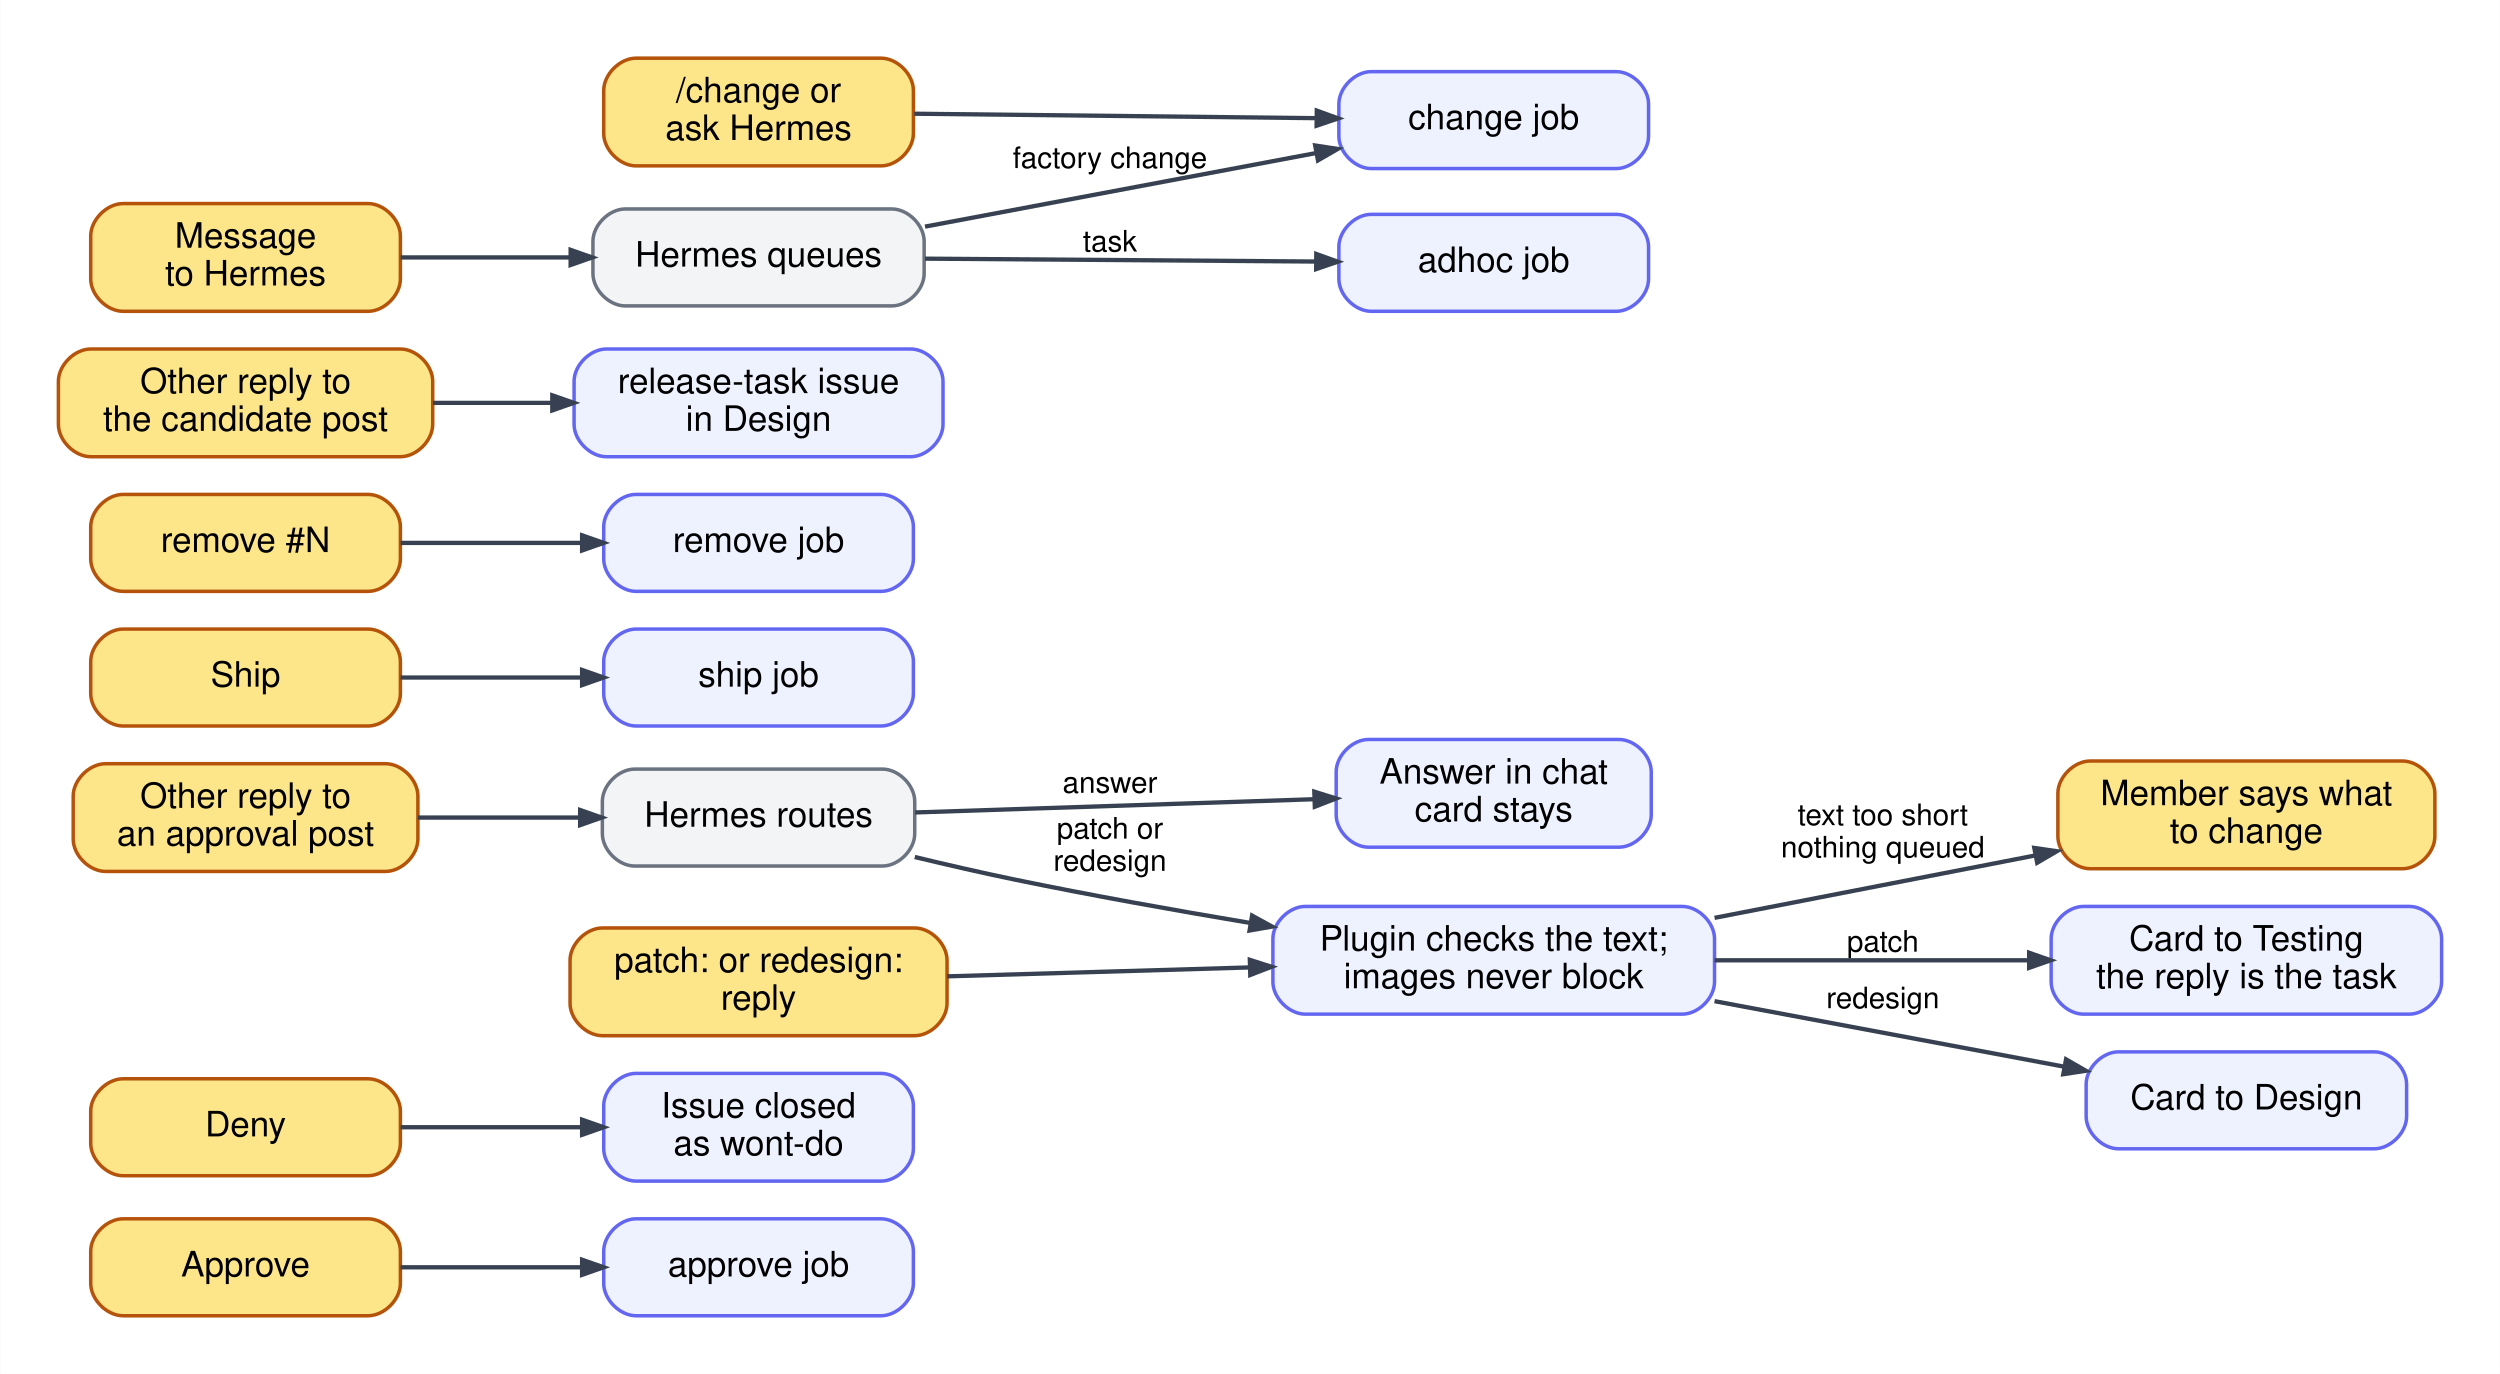
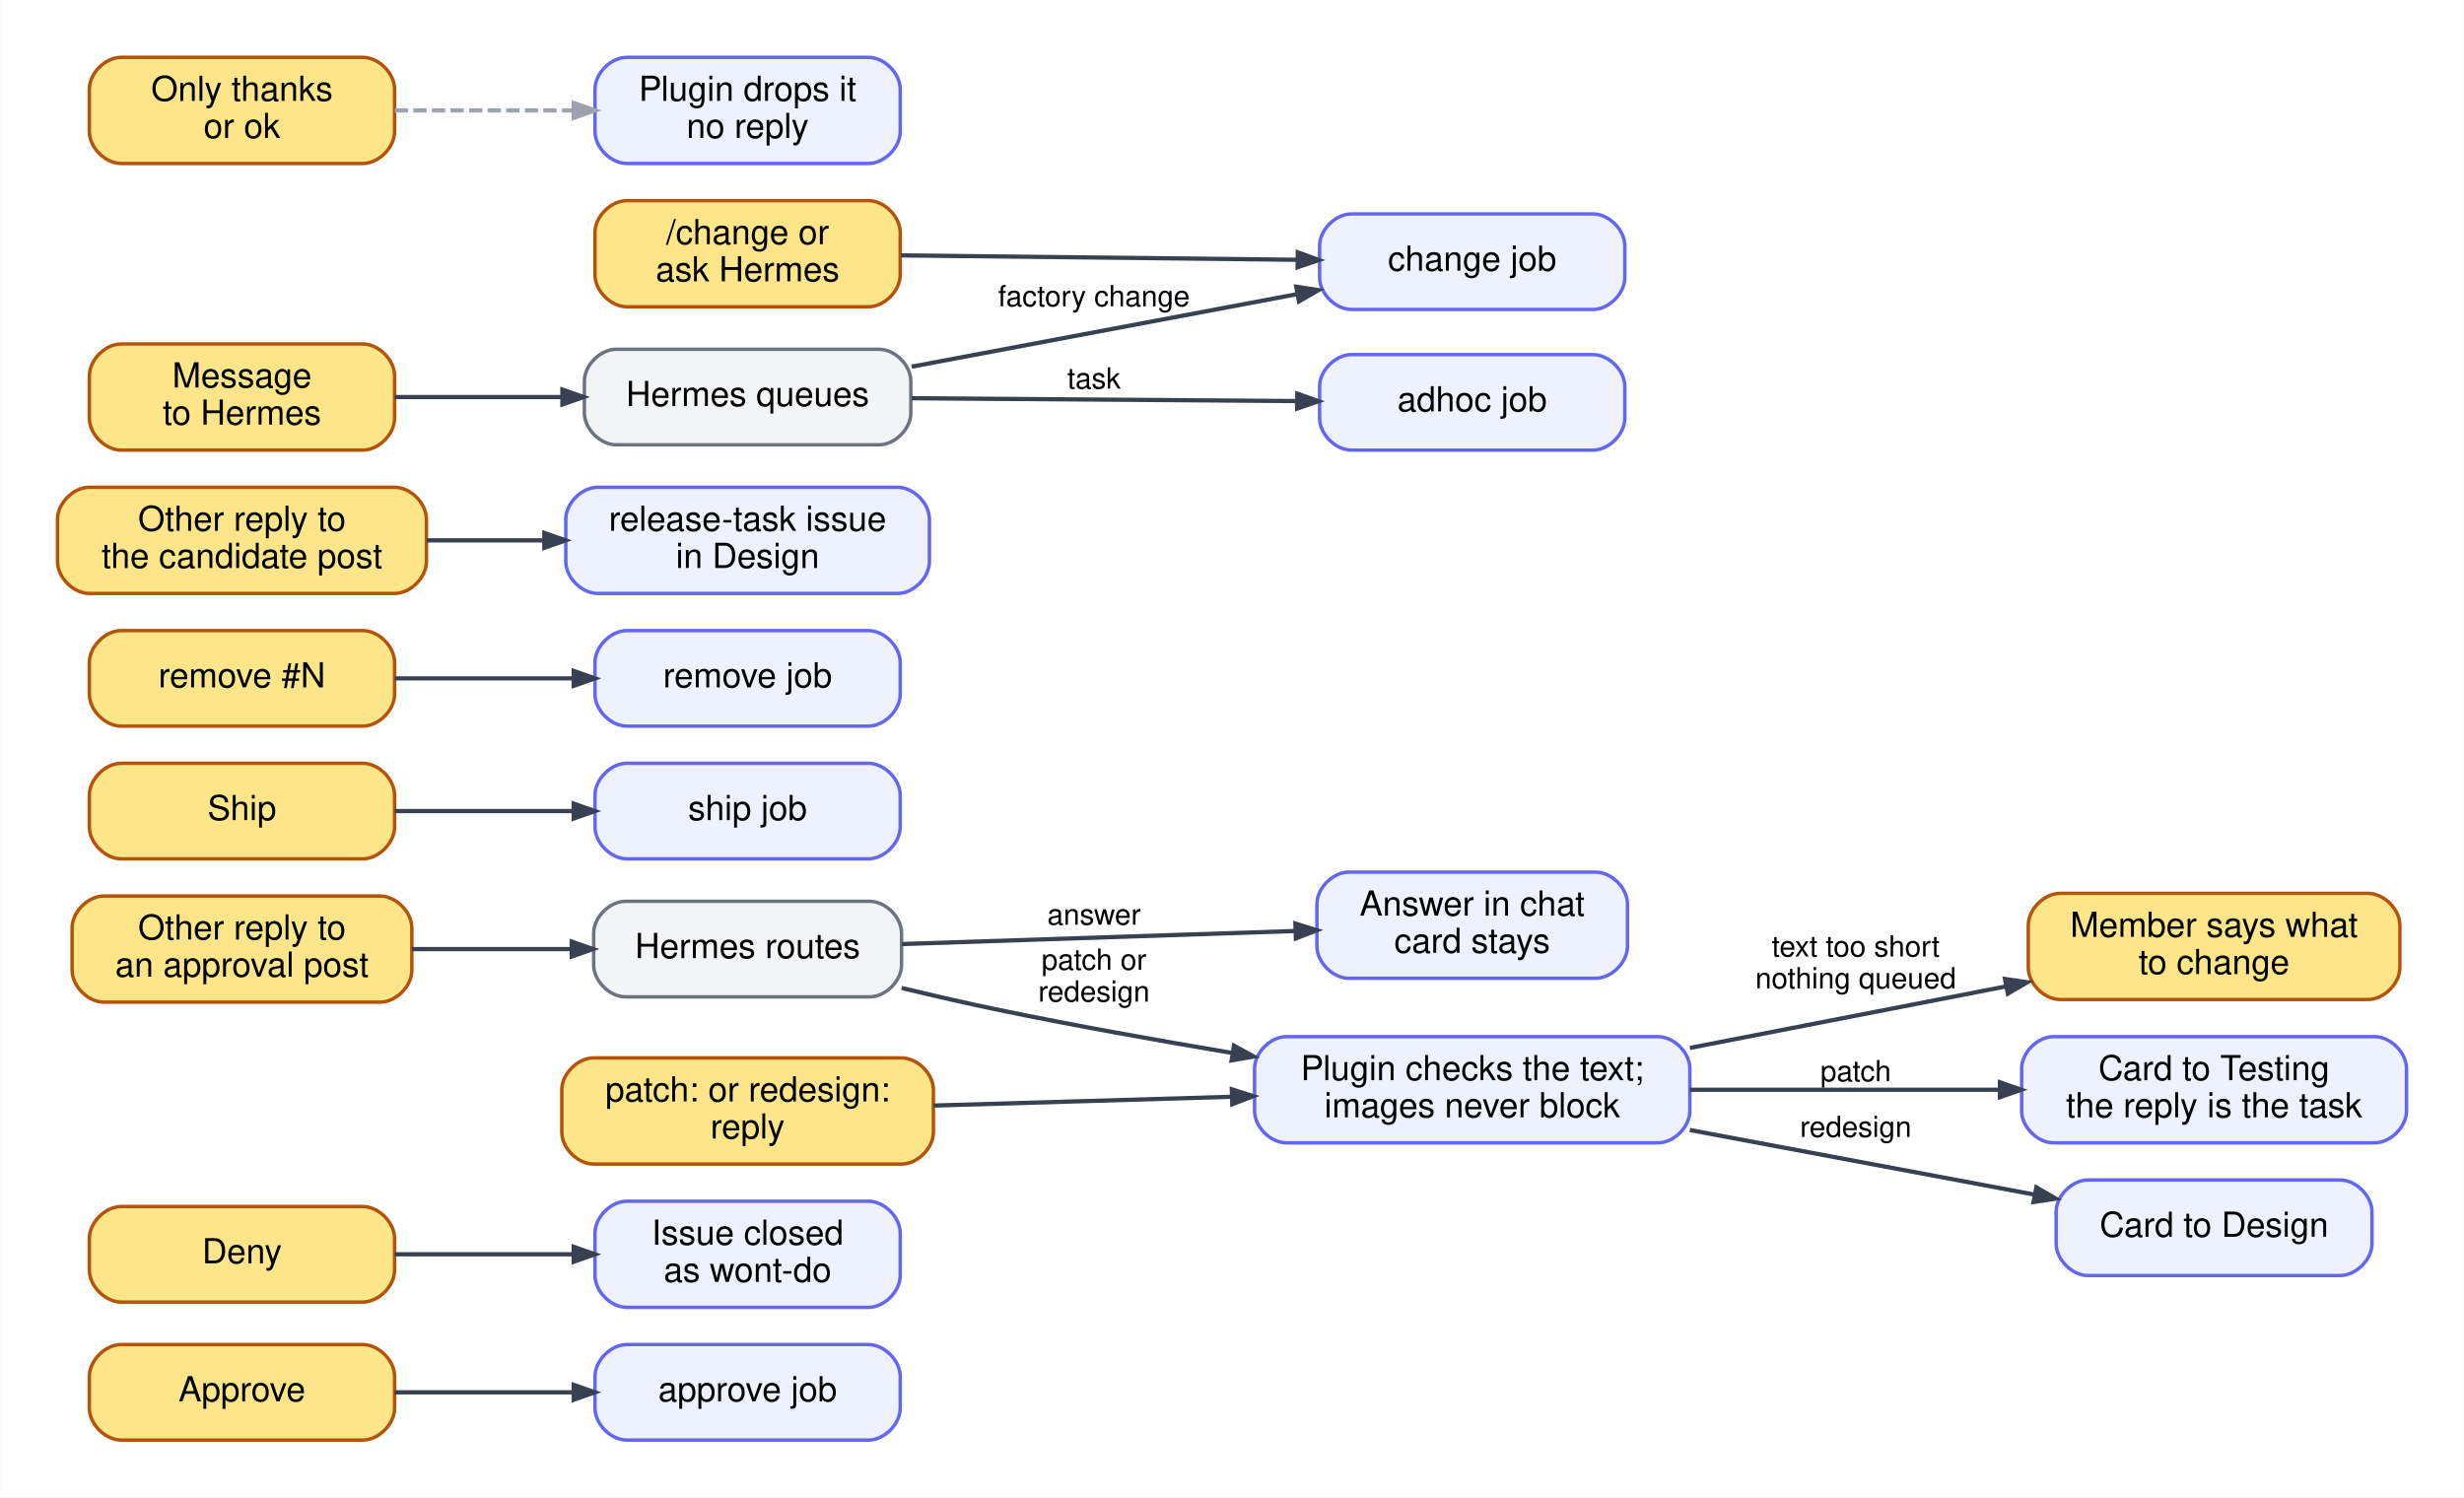
- <svg xmlns="http://www.w3.org/2000/svg" width="928pt" height="510pt" viewBox="0.00 0.00 928.20 510.20">
-   <g id="graph0" class="graph" transform="scale(1 1) rotate(0) translate(21.6 488.6)">
-     <polygon fill="white" stroke="transparent" points="-21.6,21.6 -21.6,-488.6 906.6,-488.6 906.6,21.6 -21.6,21.6" />
+ <svg xmlns="http://www.w3.org/2000/svg" width="928pt" height="564pt" viewBox="0.00 0.00 928.20 564.20">
+   <g id="graph0" class="graph" transform="scale(1 1) rotate(0) translate(21.6 542.6)">
+     <polygon fill="white" stroke="transparent" points="-21.6,21.6 -21.6,-542.6 906.6,-542.6 906.6,21.6 -21.6,21.6" />
    <g id="node1" class="node">
      <path fill="#fde68a" stroke="#b45309" stroke-width="1.3" d="M115,-36C115,-36 24,-36 24,-36 18,-36 12,-30 12,-24 12,-24 12,-12 12,-12 12,-6 18,0 24,0 24,0 115,0 115,0 121,0 127,-6 127,-12 127,-12 127,-24 127,-24 127,-30 121,-36 115,-36" />
      <text text-anchor="middle" x="69.5" y="-14.6" font-family="Helvetica,sans-Serif" font-size="13.00">Approve</text>
    </g>
-     <g id="node14" class="node">
+     <g id="node15" class="node">
      <path fill="#eef2ff" stroke="#6366f1" stroke-width="1.3" d="M305.5,-36C305.5,-36 214.5,-36 214.5,-36 208.5,-36 202.5,-30 202.5,-24 202.5,-24 202.5,-12 202.5,-12 202.5,-6 208.5,0 214.5,0 214.5,0 305.5,0 305.5,0 311.5,0 317.5,-6 317.5,-12 317.5,-12 317.5,-24 317.5,-24 317.5,-30 311.5,-36 305.5,-36" />
      <text text-anchor="middle" x="260" y="-14.6" font-family="Helvetica,sans-Serif" font-size="13.00">approve job</text>
    </g>
    <g id="edge1" class="edge">
      <path fill="none" stroke="#374151" stroke-width="1.6" d="M127.06,-18C148.21,-18 172.4,-18 194.24,-18" />
      <polygon fill="#374151" stroke="#374151" stroke-width="1.6" points="194.48,-20.8 202.48,-18 194.48,-15.2 194.48,-20.8" />
    </g>
    <g id="node2" class="node">
      <path fill="#fde68a" stroke="#b45309" stroke-width="1.3" d="M115,-88C115,-88 24,-88 24,-88 18,-88 12,-82 12,-76 12,-76 12,-64 12,-64 12,-58 18,-52 24,-52 24,-52 115,-52 115,-52 121,-52 127,-58 127,-64 127,-64 127,-76 127,-76 127,-82 121,-88 115,-88" />
      <text text-anchor="middle" x="69.5" y="-66.6" font-family="Helvetica,sans-Serif" font-size="13.00">Deny</text>
    </g>
-     <g id="node15" class="node">
+     <g id="node16" class="node">
      <path fill="#eef2ff" stroke="#6366f1" stroke-width="1.3" d="M305.5,-90C305.5,-90 214.5,-90 214.5,-90 208.5,-90 202.5,-84 202.5,-78 202.5,-78 202.5,-62 202.5,-62 202.5,-56 208.5,-50 214.5,-50 214.5,-50 305.5,-50 305.5,-50 311.5,-50 317.5,-56 317.5,-62 317.5,-62 317.5,-78 317.5,-78 317.5,-84 311.5,-90 305.5,-90" />
      <text text-anchor="middle" x="260" y="-73.6" font-family="Helvetica,sans-Serif" font-size="13.00">Issue closed</text>
      <text text-anchor="middle" x="260" y="-59.6" font-family="Helvetica,sans-Serif" font-size="13.00">as wont-do</text>
    </g>
    <g id="edge2" class="edge">
      <path fill="none" stroke="#374151" stroke-width="1.6" d="M127.06,-70C148.21,-70 172.4,-70 194.24,-70" />
      <polygon fill="#374151" stroke="#374151" stroke-width="1.6" points="194.48,-72.8 202.48,-70 194.48,-67.2 194.48,-72.8" />
    </g>
    <g id="node3" class="node">
      <path fill="#fde68a" stroke="#b45309" stroke-width="1.3" d="M121.5,-205C121.5,-205 17.5,-205 17.5,-205 11.5,-205 5.5,-199 5.5,-193 5.5,-193 5.5,-177 5.5,-177 5.5,-171 11.5,-165 17.5,-165 17.5,-165 121.5,-165 121.5,-165 127.5,-165 133.5,-171 133.5,-177 133.5,-177 133.5,-193 133.5,-193 133.5,-199 127.5,-205 121.5,-205" />
      <text text-anchor="middle" x="69.5" y="-188.6" font-family="Helvetica,sans-Serif" font-size="13.00">Other reply to</text>
      <text text-anchor="middle" x="69.5" y="-174.6" font-family="Helvetica,sans-Serif" font-size="13.00">an approval post</text>
    </g>
-     <g id="node11" class="node">
+     <g id="node12" class="node">
      <path fill="#f3f4f6" stroke="#6b7280" stroke-width="1.3" d="M306,-203C306,-203 214,-203 214,-203 208,-203 202,-197 202,-191 202,-191 202,-179 202,-179 202,-173 208,-167 214,-167 214,-167 306,-167 306,-167 312,-167 318,-173 318,-179 318,-179 318,-191 318,-191 318,-197 312,-203 306,-203" />
      <text text-anchor="middle" x="260" y="-181.6" font-family="Helvetica,sans-Serif" font-size="13.00">Hermes routes</text>
    </g>
    <g id="edge3" class="edge">
      <path fill="none" stroke="#374151" stroke-width="1.6" d="M133.53,-185C152.82,-185 174.08,-185 193.53,-185" />
      <polygon fill="#374151" stroke="#374151" stroke-width="1.6" points="193.75,-187.8 201.75,-185 193.75,-182.2 193.75,-187.8" />
    </g>
    <g id="node4" class="node">
      <path fill="#fde68a" stroke="#b45309" stroke-width="1.3" d="M318,-144C318,-144 202,-144 202,-144 196,-144 190,-138 190,-132 190,-132 190,-116 190,-116 190,-110 196,-104 202,-104 202,-104 318,-104 318,-104 324,-104 330,-110 330,-116 330,-116 330,-132 330,-132 330,-138 324,-144 318,-144" />
      <text text-anchor="middle" x="260" y="-127.6" font-family="Helvetica,sans-Serif" font-size="13.00">patch: or redesign:</text>
      <text text-anchor="middle" x="260" y="-113.6" font-family="Helvetica,sans-Serif" font-size="13.00">reply</text>
    </g>
-     <g id="node13" class="node">
+     <g id="node14" class="node">
      <path fill="#eef2ff" stroke="#6366f1" stroke-width="1.3" d="M603,-152C603,-152 463,-152 463,-152 457,-152 451,-146 451,-140 451,-140 451,-124 451,-124 451,-118 457,-112 463,-112 463,-112 603,-112 603,-112 609,-112 615,-118 615,-124 615,-124 615,-140 615,-140 615,-146 609,-152 603,-152" />
      <text text-anchor="middle" x="533" y="-135.6" font-family="Helvetica,sans-Serif" font-size="13.00">Plugin checks the text;</text>
      <text text-anchor="middle" x="533" y="-121.6" font-family="Helvetica,sans-Serif" font-size="13.00">images never block</text>
    </g>
    <g id="edge6" class="edge">
      <path fill="none" stroke="#374151" stroke-width="1.6" d="M330.09,-126.04C364.2,-127.05 405.78,-128.27 442.32,-129.35" />
      <polygon fill="#374151" stroke="#374151" stroke-width="1.6" points="442.44,-132.16 450.52,-129.59 442.6,-126.56 442.44,-132.16" />
    </g>
    <g id="node5" class="node">
      <path fill="#fde68a" stroke="#b45309" stroke-width="1.3" d="M115,-255C115,-255 24,-255 24,-255 18,-255 12,-249 12,-243 12,-243 12,-231 12,-231 12,-225 18,-219 24,-219 24,-219 115,-219 115,-219 121,-219 127,-225 127,-231 127,-231 127,-243 127,-243 127,-249 121,-255 115,-255" />
      <text text-anchor="middle" x="69.5" y="-233.6" font-family="Helvetica,sans-Serif" font-size="13.00">Ship</text>
    </g>
-     <g id="node19" class="node">
+     <g id="node20" class="node">
      <path fill="#eef2ff" stroke="#6366f1" stroke-width="1.3" d="M305.5,-255C305.5,-255 214.5,-255 214.5,-255 208.5,-255 202.5,-249 202.5,-243 202.5,-243 202.5,-231 202.5,-231 202.5,-225 208.5,-219 214.5,-219 214.5,-219 305.5,-219 305.5,-219 311.5,-219 317.5,-225 317.5,-231 317.5,-231 317.5,-243 317.5,-243 317.5,-249 311.5,-255 305.5,-255" />
      <text text-anchor="middle" x="260" y="-233.6" font-family="Helvetica,sans-Serif" font-size="13.00">ship job</text>
    </g>
    <g id="edge10" class="edge">
      <path fill="none" stroke="#374151" stroke-width="1.6" d="M127.06,-237C148.21,-237 172.4,-237 194.24,-237" />
      <polygon fill="#374151" stroke="#374151" stroke-width="1.6" points="194.48,-239.8 202.48,-237 194.48,-234.2 194.48,-239.8" />
    </g>
    <g id="node6" class="node">
      <path fill="#fde68a" stroke="#b45309" stroke-width="1.3" d="M115,-305C115,-305 24,-305 24,-305 18,-305 12,-299 12,-293 12,-293 12,-281 12,-281 12,-275 18,-269 24,-269 24,-269 115,-269 115,-269 121,-269 127,-275 127,-281 127,-281 127,-293 127,-293 127,-299 121,-305 115,-305" />
      <text text-anchor="middle" x="69.5" y="-283.6" font-family="Helvetica,sans-Serif" font-size="13.00">remove #N</text>
    </g>
-     <g id="node20" class="node">
+     <g id="node21" class="node">
      <path fill="#eef2ff" stroke="#6366f1" stroke-width="1.3" d="M305.5,-305C305.5,-305 214.5,-305 214.5,-305 208.5,-305 202.5,-299 202.5,-293 202.5,-293 202.5,-281 202.5,-281 202.5,-275 208.5,-269 214.5,-269 214.5,-269 305.5,-269 305.5,-269 311.5,-269 317.5,-275 317.5,-281 317.5,-281 317.5,-293 317.5,-293 317.5,-299 311.5,-305 305.5,-305" />
      <text text-anchor="middle" x="260" y="-283.6" font-family="Helvetica,sans-Serif" font-size="13.00">remove job</text>
    </g>
    <g id="edge11" class="edge">
      <path fill="none" stroke="#374151" stroke-width="1.6" d="M127.06,-287C148.21,-287 172.4,-287 194.24,-287" />
      <polygon fill="#374151" stroke="#374151" stroke-width="1.6" points="194.48,-289.8 202.48,-287 194.48,-284.2 194.48,-289.8" />
    </g>
    <g id="node7" class="node">
      <path fill="#fde68a" stroke="#b45309" stroke-width="1.3" d="M127,-359C127,-359 12,-359 12,-359 6,-359 0,-353 0,-347 0,-347 0,-331 0,-331 0,-325 6,-319 12,-319 12,-319 127,-319 127,-319 133,-319 139,-325 139,-331 139,-331 139,-347 139,-347 139,-353 133,-359 127,-359" />
      <text text-anchor="middle" x="69.5" y="-342.6" font-family="Helvetica,sans-Serif" font-size="13.00">Other reply to</text>
      <text text-anchor="middle" x="69.5" y="-328.6" font-family="Helvetica,sans-Serif" font-size="13.00">the candidate post</text>
    </g>
-     <g id="node21" class="node">
+     <g id="node22" class="node">
      <path fill="#eef2ff" stroke="#6366f1" stroke-width="1.3" d="M316.5,-359C316.5,-359 203.5,-359 203.5,-359 197.5,-359 191.5,-353 191.5,-347 191.5,-347 191.5,-331 191.5,-331 191.5,-325 197.5,-319 203.5,-319 203.5,-319 316.5,-319 316.5,-319 322.5,-319 328.5,-325 328.5,-331 328.5,-331 328.5,-347 328.5,-347 328.5,-353 322.5,-359 316.5,-359" />
      <text text-anchor="middle" x="260" y="-342.6" font-family="Helvetica,sans-Serif" font-size="13.00">release-task issue</text>
      <text text-anchor="middle" x="260" y="-328.6" font-family="Helvetica,sans-Serif" font-size="13.00">in Design</text>
    </g>
    <g id="edge12" class="edge">
      <path fill="none" stroke="#374151" stroke-width="1.6" d="M139.09,-339C153.47,-339 168.73,-339 183.36,-339" />
      <polygon fill="#374151" stroke="#374151" stroke-width="1.6" points="183.41,-341.8 191.41,-339 183.41,-336.2 183.41,-341.8" />
    </g>
    <g id="node8" class="node">
      <path fill="#fde68a" stroke="#b45309" stroke-width="1.3" d="M305.5,-467C305.5,-467 214.5,-467 214.5,-467 208.5,-467 202.5,-461 202.5,-455 202.5,-455 202.5,-439 202.5,-439 202.5,-433 208.5,-427 214.5,-427 214.5,-427 305.5,-427 305.5,-427 311.5,-427 317.5,-433 317.5,-439 317.5,-439 317.5,-455 317.5,-455 317.5,-461 311.5,-467 305.5,-467" />
      <text text-anchor="middle" x="260" y="-450.6" font-family="Helvetica,sans-Serif" font-size="13.00">/change or</text>
      <text text-anchor="middle" x="260" y="-436.6" font-family="Helvetica,sans-Serif" font-size="13.00">ask Hermes</text>
    </g>
-     <g id="node22" class="node">
+     <g id="node23" class="node">
      <path fill="#eef2ff" stroke="#6366f1" stroke-width="1.3" d="M578.5,-462C578.5,-462 487.5,-462 487.5,-462 481.5,-462 475.5,-456 475.5,-450 475.5,-450 475.5,-438 475.5,-438 475.5,-432 481.5,-426 487.5,-426 487.5,-426 578.5,-426 578.5,-426 584.5,-426 590.5,-432 590.5,-438 590.5,-438 590.5,-450 590.5,-450 590.5,-456 584.5,-462 578.5,-462" />
      <text text-anchor="middle" x="533" y="-440.6" font-family="Helvetica,sans-Serif" font-size="13.00">change job</text>
    </g>
    <g id="edge13" class="edge">
      <path fill="none" stroke="#374151" stroke-width="1.6" d="M317.81,-446.37C361.44,-445.89 421.73,-445.22 467.24,-444.72" />
      <polygon fill="#374151" stroke="#374151" stroke-width="1.6" points="467.3,-447.52 475.26,-444.63 467.23,-441.92 467.3,-447.52" />
    </g>
    <g id="node9" class="node">
      <path fill="#fde68a" stroke="#b45309" stroke-width="1.3" d="M115,-413C115,-413 24,-413 24,-413 18,-413 12,-407 12,-401 12,-401 12,-385 12,-385 12,-379 18,-373 24,-373 24,-373 115,-373 115,-373 121,-373 127,-379 127,-385 127,-385 127,-401 127,-401 127,-407 121,-413 115,-413" />
      <text text-anchor="middle" x="69.5" y="-396.6" font-family="Helvetica,sans-Serif" font-size="13.00">Message</text>
      <text text-anchor="middle" x="69.5" y="-382.6" font-family="Helvetica,sans-Serif" font-size="13.00">to Hermes</text>
    </g>
-     <g id="node12" class="node">
+     <g id="node13" class="node">
      <path fill="#f3f4f6" stroke="#6b7280" stroke-width="1.3" d="M309.5,-411C309.5,-411 210.5,-411 210.5,-411 204.5,-411 198.5,-405 198.5,-399 198.5,-399 198.5,-387 198.5,-387 198.5,-381 204.5,-375 210.5,-375 210.5,-375 309.5,-375 309.5,-375 315.5,-375 321.5,-381 321.5,-387 321.5,-387 321.5,-399 321.5,-399 321.5,-405 315.5,-411 309.5,-411" />
      <text text-anchor="middle" x="260" y="-389.6" font-family="Helvetica,sans-Serif" font-size="13.00">Hermes queues</text>
    </g>
    <g id="edge14" class="edge">
      <path fill="none" stroke="#374151" stroke-width="1.6" d="M127.06,-393C146.87,-393 169.35,-393 190.07,-393" />
      <polygon fill="#374151" stroke="#374151" stroke-width="1.6" points="190.22,-395.8 198.22,-393 190.22,-390.2 190.22,-395.8" />
    </g>
    <g id="node10" class="node">
+       <path fill="#fde68a" stroke="#b45309" stroke-width="1.3" d="M115,-521C115,-521 24,-521 24,-521 18,-521 12,-515 12,-509 12,-509 12,-493 12,-493 12,-487 18,-481 24,-481 24,-481 115,-481 115,-481 121,-481 127,-487 127,-493 127,-493 127,-509 127,-509 127,-515 121,-521 115,-521" />
+       <text text-anchor="middle" x="69.5" y="-504.6" font-family="Helvetica,sans-Serif" font-size="13.00">Only thanks</text>
+       <text text-anchor="middle" x="69.5" y="-490.6" font-family="Helvetica,sans-Serif" font-size="13.00">or ok</text>
+     </g>
+     <g id="node25" class="node">
+       <path fill="#eef2ff" stroke="#6366f1" stroke-width="1.3" d="M305.5,-521C305.5,-521 214.5,-521 214.5,-521 208.5,-521 202.5,-515 202.5,-509 202.5,-509 202.5,-493 202.5,-493 202.5,-487 208.5,-481 214.5,-481 214.5,-481 305.5,-481 305.5,-481 311.5,-481 317.5,-487 317.5,-493 317.5,-493 317.5,-509 317.5,-509 317.5,-515 311.5,-521 305.5,-521" />
+       <text text-anchor="middle" x="260" y="-504.6" font-family="Helvetica,sans-Serif" font-size="13.00">Plugin drops it</text>
+       <text text-anchor="middle" x="260" y="-490.6" font-family="Helvetica,sans-Serif" font-size="13.00">no reply</text>
+     </g>
+     <g id="edge17" class="edge">
+       <path fill="none" stroke="#9ca3af" stroke-width="1.6" stroke-dasharray="5,2" d="M127.06,-501C148.21,-501 172.4,-501 194.24,-501" />
+       <polygon fill="#9ca3af" stroke="#9ca3af" stroke-width="1.6" points="194.48,-503.8 202.48,-501 194.48,-498.2 194.48,-503.8" />
+     </g>
+     <g id="node11" class="node">
      <path fill="#fde68a" stroke="#b45309" stroke-width="1.3" d="M870.5,-206C870.5,-206 754.5,-206 754.5,-206 748.5,-206 742.5,-200 742.5,-194 742.5,-194 742.5,-178 742.5,-178 742.5,-172 748.5,-166 754.5,-166 754.5,-166 870.5,-166 870.5,-166 876.5,-166 882.5,-172 882.5,-178 882.5,-178 882.5,-194 882.5,-194 882.5,-200 876.5,-206 870.5,-206" />
      <text text-anchor="middle" x="812.5" y="-189.6" font-family="Helvetica,sans-Serif" font-size="13.00">Member says what</text>
      <text text-anchor="middle" x="812.5" y="-175.6" font-family="Helvetica,sans-Serif" font-size="13.00">to change</text>
    </g>
    <g id="edge5" class="edge">
      <path fill="none" stroke="#374151" stroke-width="1.6" d="M318.02,-170.35C330.19,-167.42 342.99,-164.48 355,-162 383.33,-156.14 414.4,-150.59 442.48,-145.88" />
      <polygon fill="#374151" stroke="#374151" stroke-width="1.6" points="443.27,-148.59 450.7,-144.52 442.35,-143.07 443.27,-148.59" />
      <text text-anchor="middle" x="390.5" y="-177.2" font-family="Helvetica,sans-Serif" font-size="11.00">patch or</text>
      <text text-anchor="middle" x="390.5" y="-165.2" font-family="Helvetica,sans-Serif" font-size="11.00">redesign</text>
    </g>
-     <g id="node16" class="node">
+     <g id="node17" class="node">
      <path fill="#eef2ff" stroke="#6366f1" stroke-width="1.3" d="M579.5,-214C579.5,-214 486.5,-214 486.5,-214 480.5,-214 474.5,-208 474.5,-202 474.5,-202 474.5,-186 474.5,-186 474.5,-180 480.5,-174 486.5,-174 486.5,-174 579.5,-174 579.5,-174 585.5,-174 591.5,-180 591.5,-186 591.5,-186 591.5,-202 591.5,-202 591.5,-208 585.5,-214 579.5,-214" />
      <text text-anchor="middle" x="533" y="-197.6" font-family="Helvetica,sans-Serif" font-size="13.00">Answer in chat</text>
      <text text-anchor="middle" x="533" y="-183.6" font-family="Helvetica,sans-Serif" font-size="13.00">card stays</text>
    </g>
    <g id="edge4" class="edge">
      <path fill="none" stroke="#374151" stroke-width="1.6" d="M318.14,-186.9C361.5,-188.34 421.18,-190.32 466.47,-191.82" />
      <polygon fill="#374151" stroke="#374151" stroke-width="1.6" points="466.38,-194.62 474.47,-192.09 466.57,-189.03 466.38,-194.62" />
      <text text-anchor="middle" x="390.5" y="-194.2" font-family="Helvetica,sans-Serif" font-size="11.00">answer</text>
    </g>
    <g id="edge16" class="edge">
      <path fill="none" stroke="#374151" stroke-width="1.6" d="M321.82,-404.45C365.01,-412.57 422.92,-423.47 467.02,-431.77" />
      <polygon fill="#374151" stroke="#374151" stroke-width="1.6" points="466.71,-434.56 475.09,-433.29 467.74,-429.06 466.71,-434.56" />
-       <text text-anchor="middle" x="390.5" y="-426.2" font-family="Helvetica,sans-Serif" font-size="11.00">factory change</text>
+       <text text-anchor="middle" x="390.5" y="-427.2" font-family="Helvetica,sans-Serif" font-size="11.00">factory change</text>
    </g>
-     <g id="node23" class="node">
+     <g id="node24" class="node">
      <path fill="#eef2ff" stroke="#6366f1" stroke-width="1.3" d="M578.5,-409C578.5,-409 487.5,-409 487.5,-409 481.5,-409 475.5,-403 475.5,-397 475.5,-397 475.5,-385 475.5,-385 475.5,-379 481.5,-373 487.5,-373 487.5,-373 578.5,-373 578.5,-373 584.5,-373 590.5,-379 590.5,-385 590.5,-385 590.5,-397 590.5,-397 590.5,-403 584.5,-409 578.5,-409" />
      <text text-anchor="middle" x="533" y="-387.6" font-family="Helvetica,sans-Serif" font-size="13.00">adhoc job</text>
    </g>
    <g id="edge15" class="edge">
      <path fill="none" stroke="#374151" stroke-width="1.6" d="M321.82,-392.55C365.01,-392.23 422.92,-391.8 467.02,-391.48" />
      <polygon fill="#374151" stroke="#374151" stroke-width="1.6" points="467.11,-394.28 475.09,-391.42 467.07,-388.68 467.11,-394.28" />
-       <text text-anchor="middle" x="390.5" y="-395.2" font-family="Helvetica,sans-Serif" font-size="11.00">task</text>
+       <text text-anchor="middle" x="390.5" y="-396.2" font-family="Helvetica,sans-Serif" font-size="11.00">task</text>
    </g>
    <g id="edge9" class="edge">
      <path fill="none" stroke="#374151" stroke-width="1.6" d="M615.01,-147.76C652.49,-155.06 696.81,-163.68 733.86,-170.89" />
      <polygon fill="#374151" stroke="#374151" stroke-width="1.6" points="733.75,-173.72 742.14,-172.5 734.82,-168.23 733.75,-173.72" />
      <text text-anchor="middle" x="677.5" y="-182.2" font-family="Helvetica,sans-Serif" font-size="11.00">text too short</text>
      <text text-anchor="middle" x="677.5" y="-170.2" font-family="Helvetica,sans-Serif" font-size="11.00">nothing queued</text>
    </g>
-     <g id="node17" class="node">
+     <g id="node18" class="node">
      <path fill="#eef2ff" stroke="#6366f1" stroke-width="1.3" d="M873,-152C873,-152 752,-152 752,-152 746,-152 740,-146 740,-140 740,-140 740,-124 740,-124 740,-118 746,-112 752,-112 752,-112 873,-112 873,-112 879,-112 885,-118 885,-124 885,-124 885,-140 885,-140 885,-146 879,-152 873,-152" />
      <text text-anchor="middle" x="812.5" y="-135.6" font-family="Helvetica,sans-Serif" font-size="13.00">Card to Testing</text>
      <text text-anchor="middle" x="812.5" y="-121.6" font-family="Helvetica,sans-Serif" font-size="13.00">the reply is the task</text>
    </g>
    <g id="edge7" class="edge">
      <path fill="none" stroke="#374151" stroke-width="1.6" d="M615.01,-132C651.75,-132 695.05,-132 731.65,-132" />
      <polygon fill="#374151" stroke="#374151" stroke-width="1.6" points="731.83,-134.8 739.83,-132 731.83,-129.2 731.83,-134.8" />
      <text text-anchor="middle" x="677.5" y="-135.2" font-family="Helvetica,sans-Serif" font-size="11.00">patch</text>
    </g>
-     <g id="node18" class="node">
+     <g id="node19" class="node">
      <path fill="#eef2ff" stroke="#6366f1" stroke-width="1.3" d="M860,-98C860,-98 765,-98 765,-98 759,-98 753,-92 753,-86 753,-86 753,-74 753,-74 753,-68 759,-62 765,-62 765,-62 860,-62 860,-62 866,-62 872,-68 872,-74 872,-74 872,-86 872,-86 872,-92 866,-98 860,-98" />
      <text text-anchor="middle" x="812.5" y="-76.6" font-family="Helvetica,sans-Serif" font-size="13.00">Card to Design</text>
    </g>
    <g id="edge8" class="edge">
      <path fill="none" stroke="#374151" stroke-width="1.6" d="M615.01,-116.82C656.23,-109.1 705.73,-99.82 744.73,-92.51" />
      <polygon fill="#374151" stroke="#374151" stroke-width="1.6" points="745.54,-95.21 752.89,-90.98 744.51,-89.7 745.54,-95.21" />
      <text text-anchor="middle" x="677.5" y="-114.2" font-family="Helvetica,sans-Serif" font-size="11.00">redesign</text>
    </g>
  </g>
</svg>
